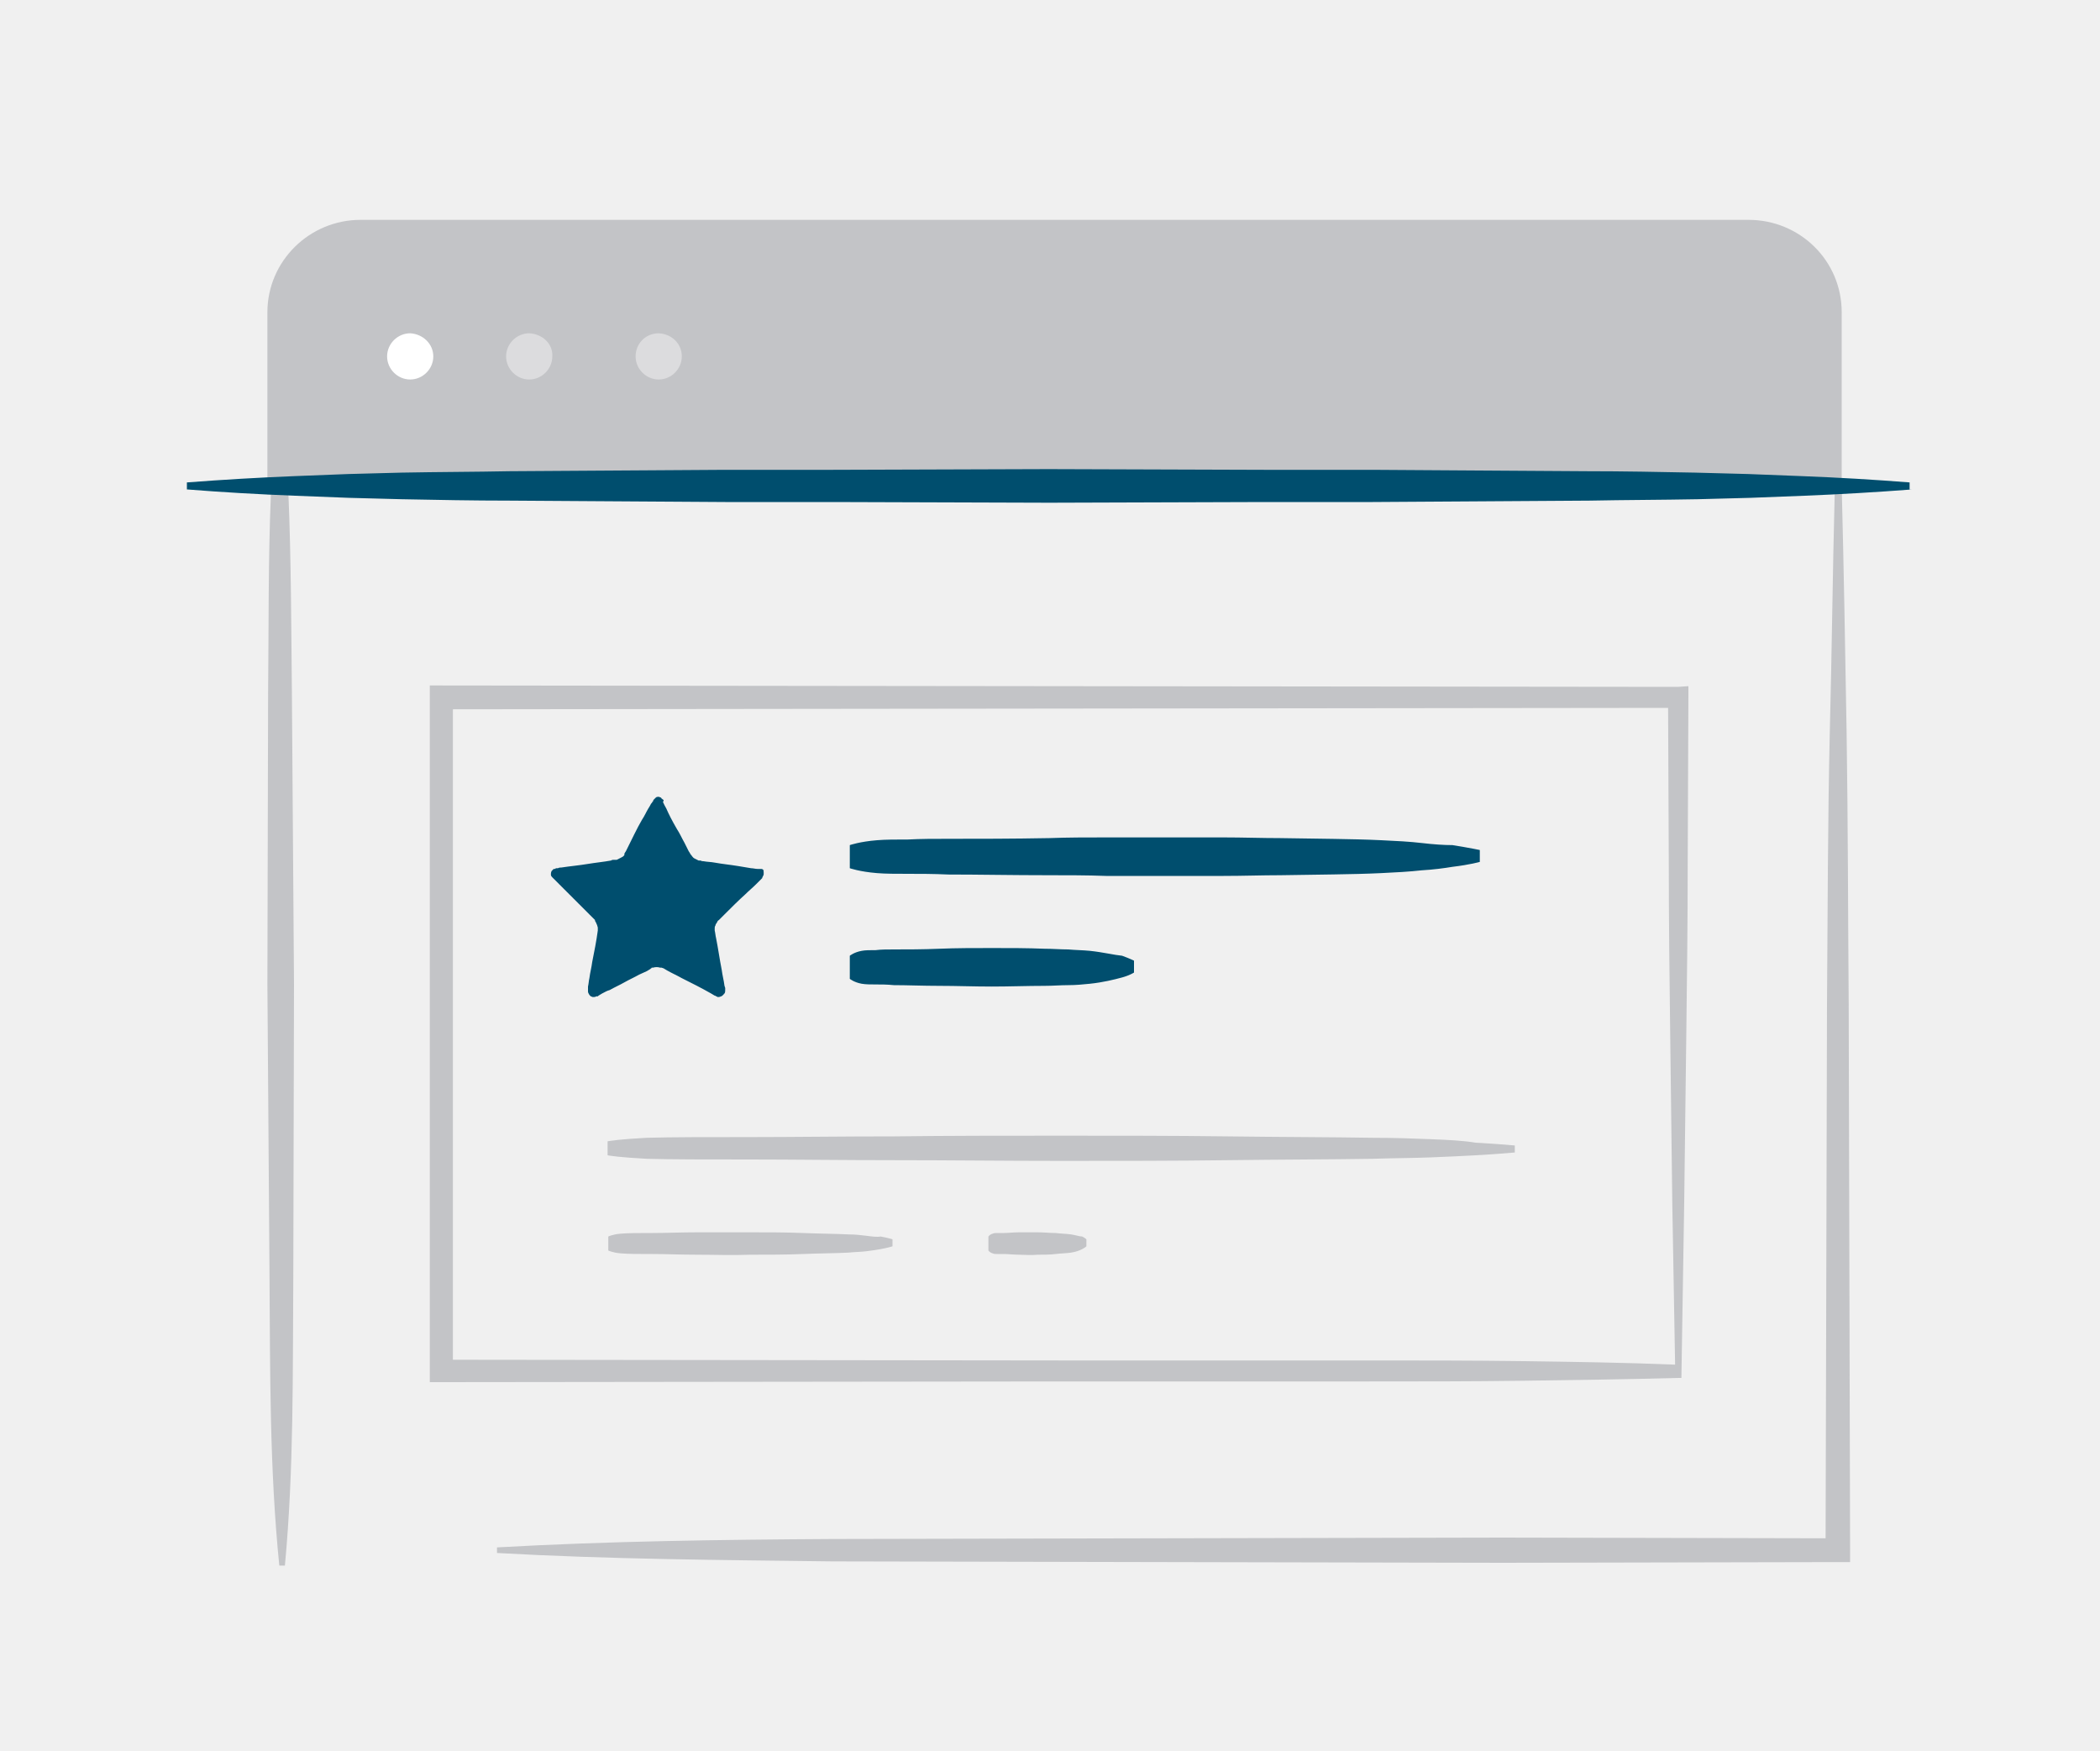
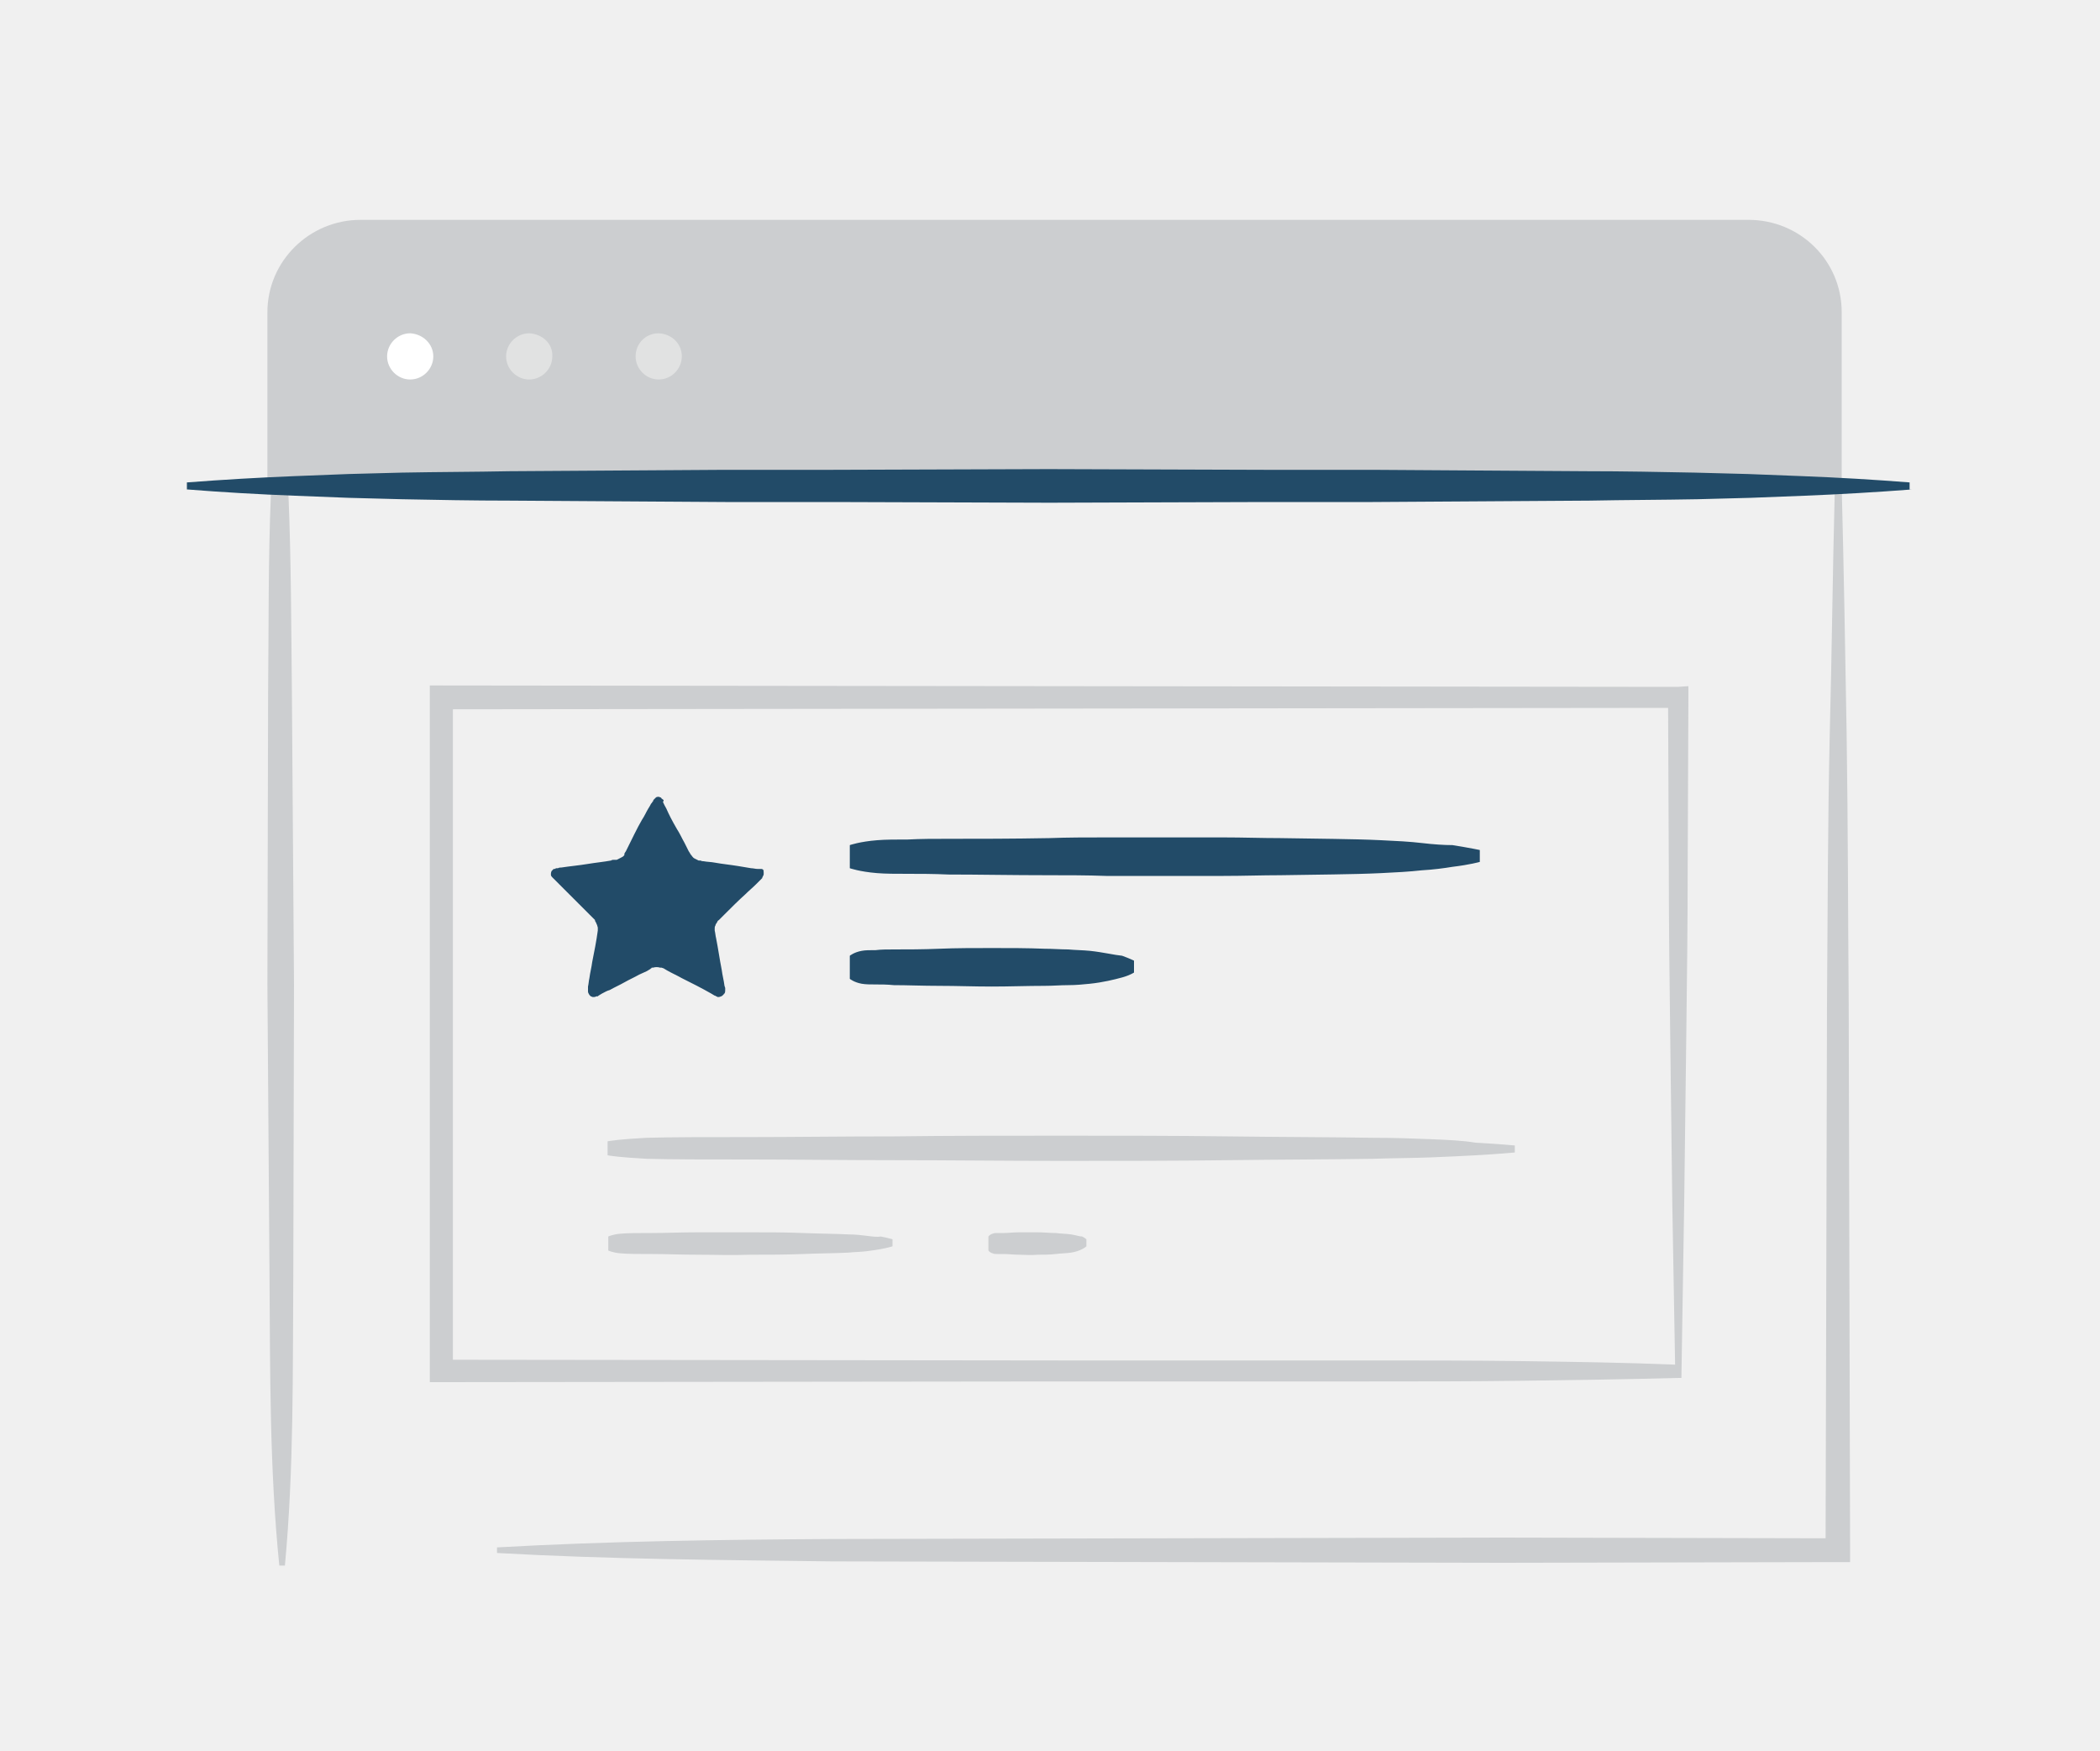
<svg xmlns="http://www.w3.org/2000/svg" viewBox="0 0 300 250">
-   <g fill="#c3c4c7">
+   <g fill="#ccced0">
    <path d="m264.1 143.5c-.1-13-.1-26-.3-39-.2-11.7-.4-23.4-.7-35v-24.9c0-7.4-6-13.2-13.3-13.2h-198.3c-7.3 0-13.3 5.9-13.3 13.2v26h.5c-.4 9.5-.3 19-.4 28.5l-.1 41.5.3 41.5c.1 13.9 0 27.6 1.4 41.5h.8c1.3-13.9 1.1-27.6 1.2-41.5l.1-41.5-.3-41.6c-.1-9.5-.1-19-.5-28.5h220.9c-.3 11.3-.4 22.6-.7 34-.3 13-.3 26-.4 39l-.2 76.2-46.1-.1-47.9.1-47.9.1c-16 .1-31.9.3-47.9 1.2v.8c16 .9 31.9 1 47.9 1.2l47.9.1 47.9.1 47.9-.1h1.7v-1.7z" />
    <path d="m239.7 98.1-88.3-.1-88.3-.1h-1.7v99.5h1.6l88.3-.1h44.2c7.4 0 14.7 0 22.1-.1s14.7-.2 22.1-.4h.5l.4-25 .3-24.1c.1-8 .2-16 .2-24.1l.1-24.1v-1.5zm-22 96.3c-7.4-.1-14.7-.1-22.1-.1h-44.2l-86.7-.1v-92.9l86.7-.1 86.9-.1.1 22.6c0 8 .1 16 .2 24.1l.3 24.1.4 23c-7.3-.3-14.5-.4-21.6-.5z" />
    <path d="m204.4 162.7c-2.5-.1-5.2-.2-8.3-.2-6.1-.1-13.1-.1-20.7-.2s-15.7-.1-23.8-.1-16.2 0-23.8.1c-7.6 0-14.7.1-20.7.1-6.1 0-11.1 0-14.7.1-1.8.1-3.2.2-4.1.3s-1.5.2-1.5.2v2s.5.1 1.5.2c.9.1 2.3.2 4.1.3 3.5.1 8.6.1 14.7.1s13.1.1 20.7.1 15.7.1 23.8.1 16.2 0 23.8-.1 14.7-.1 20.7-.2c3-.1 5.8-.1 8.3-.2s4.6-.2 6.4-.3c3.5-.2 5.6-.4 5.6-.4v-1s-2-.2-5.6-.4c-1.8-.3-3.9-.4-6.4-.5zm-80.6 13.8c-.8-.1-1.6-.2-2.6-.2-1.9-.1-4.1-.1-6.5-.2s-4.9-.1-7.5-.1h-7.5c-2.4 0-4.6.1-6.5.1s-3.5 0-4.6.1-1.7.4-1.7.4v2s.6.3 1.7.4 2.7.1 4.6.1 4.1.1 6.5.1 4.9.1 7.5 0c2.5 0 5.1 0 7.5-.1s4.6-.1 6.5-.2c1-.1 1.8-.1 2.6-.2s1.5-.2 2-.3c1.1-.2 1.7-.4 1.7-.4v-1s-.6-.2-1.7-.4c-.5.1-1.2 0-2-.1zm29.2-.2c-.7-.1-1.4-.1-2.2-.2-.8 0-1.7-.1-2.6-.1h-2.6c-.8 0-1.6.1-2.2.1h-.9c-.3 0-.5 0-.7.1-.4.1-.6.4-.6.4v2s.2.3.6.4c.2.1.4.1.7.1h.9c.7 0 1.4.1 2.2.1s1.7.1 2.6 0c.9 0 1.8 0 2.6-.1s1.6-.1 2.2-.2c.7-.1 1.2-.3 1.6-.5s.6-.4.6-.4v-1s-.2-.2-.6-.4c-.4 0-.9-.2-1.6-.3z" />
  </g>
  <path d="m39 66.3h223.4v154.7h-223.4z" fill="none" />
-   <path d="m273.6 65.5h-247.3" fill="#e6f1f5" />
+   <path d="m273.6 65.5h-247.3" fill="#def2fa" />
  <path d="m61.9 50.9c0 1.8-1.5 3.3-3.3 3.3s-3.3-1.5-3.3-3.3 1.5-3.3 3.3-3.3c1.8.1 3.3 1.5 3.3 3.3" fill="#fff" />
-   <path d="m75.6 47.6c-1.8 0-3.3 1.5-3.3 3.3s1.5 3.3 3.3 3.3 3.3-1.5 3.3-3.3c.1-1.8-1.4-3.2-3.3-3.3zm18.5 0s-.1 0 0 0c-1.9 0-3.3 1.5-3.3 3.3s1.5 3.3 3.3 3.3 3.3-1.5 3.3-3.3-1.4-3.2-3.3-3.3z" fill="#dcdcde" />
-   <path d="m272.8 69.9v-1c-5.1-.4-10.2-.7-15.4-.9l-7.7-.3-3.8-.1-3.8-.1c-5-.1-10.2-.2-15.4-.2l-15.4-.1-15.3-.1h-15.4l-30.8-.1-30.8.1h-15.4l-15.4.1-15.4.1c-5 .1-10.2.1-15.4.2l-3.8.1-3.8.1-7.7.3c-5 .2-10.2.5-15.4.9v1c5 .4 10.2.7 15.4.9l7.7.3 3.8.1 3.8.1c5 .1 10.2.2 15.4.2l15.4.1 15.4.1h15.4l30.9.1 30.8-.1h15.4l15.6-.1 15.4-.1c5-.1 10.2-.1 15.4-.2l3.8-.1 3.8-.1 7.7-.3c5-.2 10.2-.5 15.4-.9zm-163.8 54.3c-.1-.1-.2-.1-.3-.1h-.5c-.3 0-.6-.1-.9-.1l-1.8-.3c-1.2-.2-2.3-.3-3.4-.5-.5-.1-1.1-.1-1.6-.2-.1 0-.3 0-.4-.1h-.2-.1l-.6-.3c-.2-.1-.3-.3-.4-.4 0 0 0-.1-.1-.1 0-.1-.1-.1-.1-.2-.1-.1-.1-.2-.2-.3l-.6-1.2c-.4-.7-.7-1.4-1.1-2-.7-1.2-1.2-2.2-1.5-2.9-.4-.7-.5-1-.5-1l.1-.1v-.1s0-.1-.1-.1l-.1-.1s-.1 0-.1-.1l-.1-.1c-.1 0-.2-.1-.3-.1s-.3 0-.4.1l-.3.3s-.1.1-.1.2c0 0 0 .1-.1.1 0 .1-.1.2-.2.3-.1.2-.2.4-.4.7-.3.5-.5 1-.9 1.6-.7 1.2-1.4 2.7-2.3 4.5-.1.1-.1.2-.2.3v.2c-.1.2-.3.3-.5.4l-.6.3h-.4c-.1 0-.3 0-.4.1-1.1.2-2.2.3-3.4.5s-2.4.3-3.7.5c-.2 0-.3 0-.5.1h-.2c-.1 0-.1 0-.2.1h-.2l-.3.3c-.1.2-.1.4-.1.5 0 .2.1.3.2.4l.1.1.1.1 1.4 1.4 3 3 1.5 1.5v.1c0 .1.1.1.1.2.1.1.1.3.2.4 0 .1.1.3.1.4v.4c-.2 1.5-.5 3-.8 4.5-.1.8-.3 1.5-.4 2.3-.1.4-.1.8-.2 1.2v.7c0 .2.1.3.2.5l.1.1.1.1c.1 0 .2.1.3.1.2 0 .3 0 .5-.1h.2l.1-.1.5-.3c.4-.2.7-.4 1.1-.5.7-.4 1.4-.7 2.1-1.1s1.4-.7 2.1-1.1l1.1-.5.5-.3.1-.1s.1 0 .1-.1h.2c.3-.1.7-.1 1 0h.2l.3.1.5.3c.7.4 1.4.7 2.1 1.1 1.4.7 2.8 1.4 4.2 2.2l.5.3c.1 0 .1 0 .2.1.1 0 .1 0 .2.1.2 0 .3 0 .5-.1.1 0 .2-.1.3-.2l.1-.1s0-.1.1-.1c.1-.2.1-.3.1-.5v-.1-.2l-.1-.3c-.1-.8-.3-1.5-.4-2.3-.3-1.5-.5-3-.8-4.5-.1-.4-.1-.7-.2-1.1v-.2-.1c0-.1 0-.3.1-.4 0-.1.1-.3.2-.4 0-.1.1-.1.1-.2s.1-.1.2-.2l.8-.8c1-1 2-2 3-2.9.5-.5 1-.9 1.5-1.4l.7-.7.2-.2v-.1s.1-.1.1-.2c.1-.1.1-.2.1-.4s0-.4-.1-.5c.3.1.2 0 0 0zm94.1-3.8c-1.7-.2-3.6-.3-5.8-.4-4.2-.2-9.1-.2-14.4-.3-2.6 0-5.4-.1-8.1-.1h-16.8c-2.8 0-5.5 0-8.1.1-5.3.1-10.2.1-14.4.1-2.1 0-4 0-5.8.1-1.7 0-3.2 0-4.4.1-2.5.2-3.9.7-3.9.7v3.3s1.4.5 3.9.7c1.2.1 2.7.1 4.4.1s3.6 0 5.8.1c4.2 0 9.1.1 14.4.1 2.6 0 5.4 0 8.1.1h16.8c2.8 0 5.5-.1 8.1-.1 5.3-.1 10.2-.1 14.4-.3 2.1-.1 4-.2 5.8-.4 1.7-.1 3.2-.3 4.4-.5 2.5-.3 3.9-.7 3.9-.7v-1.7s-1.4-.3-3.9-.7c-1.2 0-2.7-.1-4.4-.3zm-47.4 15.4c-1-.1-2-.1-3.1-.2-1.1 0-2.2-.1-3.4-.1-2.4-.1-4.9-.1-7.5-.1-2.5 0-5.1 0-7.5.1s-4.6.1-6.5.1c-1 0-1.8 0-2.6.1-.8 0-1.5 0-2 .1-1.1.2-1.7.7-1.7.7v3.3s.6.5 1.7.7c.6.1 1.2.1 2 .1s1.6 0 2.6.1c1.9 0 4.1.1 6.5.1s4.9.1 7.5.1c2.5 0 5.1-.1 7.5-.1 1.2 0 2.3-.1 3.4-.1s2.1-.1 3.1-.2c1.9-.2 3.5-.6 4.6-.9s1.7-.7 1.7-.7v-1.7s-.6-.3-1.7-.7c-1.1-.1-2.7-.5-4.6-.7z" fill="#004e6e" />
+   <path d="m75.6 47.6c-1.8 0-3.3 1.5-3.3 3.3s1.5 3.3 3.3 3.3 3.3-1.5 3.3-3.3c.1-1.8-1.4-3.2-3.3-3.3zm18.5 0s-.1 0 0 0c-1.9 0-3.3 1.5-3.3 3.3s1.5 3.3 3.3 3.3 3.3-1.5 3.3-3.3-1.4-3.2-3.3-3.3z" fill="#e1e2e2" />
+   <path d="m272.8 69.9v-1c-5.1-.4-10.2-.7-15.4-.9l-7.7-.3-3.8-.1-3.8-.1c-5-.1-10.2-.2-15.4-.2l-15.4-.1-15.3-.1h-15.4l-30.8-.1-30.8.1h-15.4l-15.4.1-15.4.1c-5 .1-10.2.1-15.4.2l-3.8.1-3.8.1-7.7.3c-5 .2-10.2.5-15.4.9v1c5 .4 10.2.7 15.4.9l7.7.3 3.8.1 3.8.1c5 .1 10.2.2 15.4.2l15.4.1 15.4.1h15.4l30.9.1 30.8-.1h15.4l15.6-.1 15.4-.1c5-.1 10.2-.1 15.4-.2l3.8-.1 3.8-.1 7.7-.3c5-.2 10.2-.5 15.4-.9zm-163.8 54.3c-.1-.1-.2-.1-.3-.1h-.5c-.3 0-.6-.1-.9-.1l-1.8-.3c-1.2-.2-2.3-.3-3.4-.5-.5-.1-1.1-.1-1.6-.2-.1 0-.3 0-.4-.1h-.2-.1l-.6-.3c-.2-.1-.3-.3-.4-.4 0 0 0-.1-.1-.1 0-.1-.1-.1-.1-.2-.1-.1-.1-.2-.2-.3l-.6-1.2c-.4-.7-.7-1.4-1.1-2-.7-1.2-1.2-2.2-1.5-2.9-.4-.7-.5-1-.5-1l.1-.1v-.1s0-.1-.1-.1l-.1-.1s-.1 0-.1-.1l-.1-.1c-.1 0-.2-.1-.3-.1s-.3 0-.4.1l-.3.3s-.1.1-.1.2c0 0 0 .1-.1.1 0 .1-.1.2-.2.3-.1.2-.2.4-.4.7-.3.5-.5 1-.9 1.6-.7 1.2-1.4 2.7-2.3 4.5-.1.1-.1.2-.2.3v.2c-.1.2-.3.3-.5.4l-.6.3h-.4c-.1 0-.3 0-.4.1-1.1.2-2.2.3-3.4.5s-2.4.3-3.7.5c-.2 0-.3 0-.5.1h-.2c-.1 0-.1 0-.2.1h-.2l-.3.3c-.1.2-.1.4-.1.5 0 .2.1.3.2.4l.1.1.1.1 1.4 1.4 3 3 1.5 1.5v.1c0 .1.1.1.1.2.1.1.1.3.2.4 0 .1.1.3.1.4v.4c-.2 1.5-.5 3-.8 4.5-.1.8-.3 1.5-.4 2.3-.1.4-.1.8-.2 1.2v.7c0 .2.1.3.2.5l.1.1.1.1c.1 0 .2.1.3.1.2 0 .3 0 .5-.1h.2l.1-.1.5-.3c.4-.2.7-.4 1.1-.5.7-.4 1.4-.7 2.1-1.1s1.4-.7 2.1-1.1l1.1-.5.5-.3.1-.1s.1 0 .1-.1h.2c.3-.1.7-.1 1 0h.2l.3.1.5.3c.7.4 1.4.7 2.1 1.1 1.4.7 2.8 1.4 4.2 2.2l.5.3c.1 0 .1 0 .2.1.1 0 .1 0 .2.1.2 0 .3 0 .5-.1.1 0 .2-.1.3-.2l.1-.1s0-.1.1-.1c.1-.2.1-.3.1-.5v-.1-.2l-.1-.3c-.1-.8-.3-1.5-.4-2.3-.3-1.5-.5-3-.8-4.5-.1-.4-.1-.7-.2-1.1v-.2-.1c0-.1 0-.3.1-.4 0-.1.1-.3.2-.4 0-.1.1-.1.1-.2s.1-.1.2-.2l.8-.8c1-1 2-2 3-2.9.5-.5 1-.9 1.5-1.4l.7-.7.2-.2v-.1s.1-.1.1-.2c.1-.1.1-.2.1-.4s0-.4-.1-.5c.3.1.2 0 0 0zm94.1-3.8c-1.7-.2-3.6-.3-5.8-.4-4.2-.2-9.1-.2-14.4-.3-2.6 0-5.4-.1-8.1-.1h-16.8c-2.8 0-5.5 0-8.1.1-5.3.1-10.2.1-14.4.1-2.1 0-4 0-5.8.1-1.7 0-3.2 0-4.4.1-2.5.2-3.9.7-3.9.7v3.3s1.4.5 3.9.7c1.2.1 2.7.1 4.4.1s3.6 0 5.8.1c4.2 0 9.1.1 14.4.1 2.6 0 5.4 0 8.1.1h16.8c2.8 0 5.5-.1 8.1-.1 5.3-.1 10.2-.1 14.4-.3 2.1-.1 4-.2 5.8-.4 1.7-.1 3.2-.3 4.4-.5 2.5-.3 3.9-.7 3.9-.7v-1.7s-1.4-.3-3.9-.7c-1.2 0-2.7-.1-4.4-.3zm-47.4 15.4c-1-.1-2-.1-3.1-.2-1.1 0-2.2-.1-3.4-.1-2.4-.1-4.9-.1-7.5-.1-2.5 0-5.1 0-7.5.1s-4.6.1-6.5.1c-1 0-1.8 0-2.6.1-.8 0-1.5 0-2 .1-1.1.2-1.7.7-1.7.7v3.3s.6.5 1.7.7c.6.1 1.2.1 2 .1s1.6 0 2.6.1c1.9 0 4.1.1 6.5.1s4.9.1 7.5.1c2.5 0 5.1-.1 7.5-.1 1.2 0 2.3-.1 3.4-.1s2.1-.1 3.1-.2c1.9-.2 3.5-.6 4.6-.9s1.7-.7 1.7-.7v-1.7s-.6-.3-1.7-.7c-1.1-.1-2.7-.5-4.6-.7z" fill="#224b68" />
</svg>
